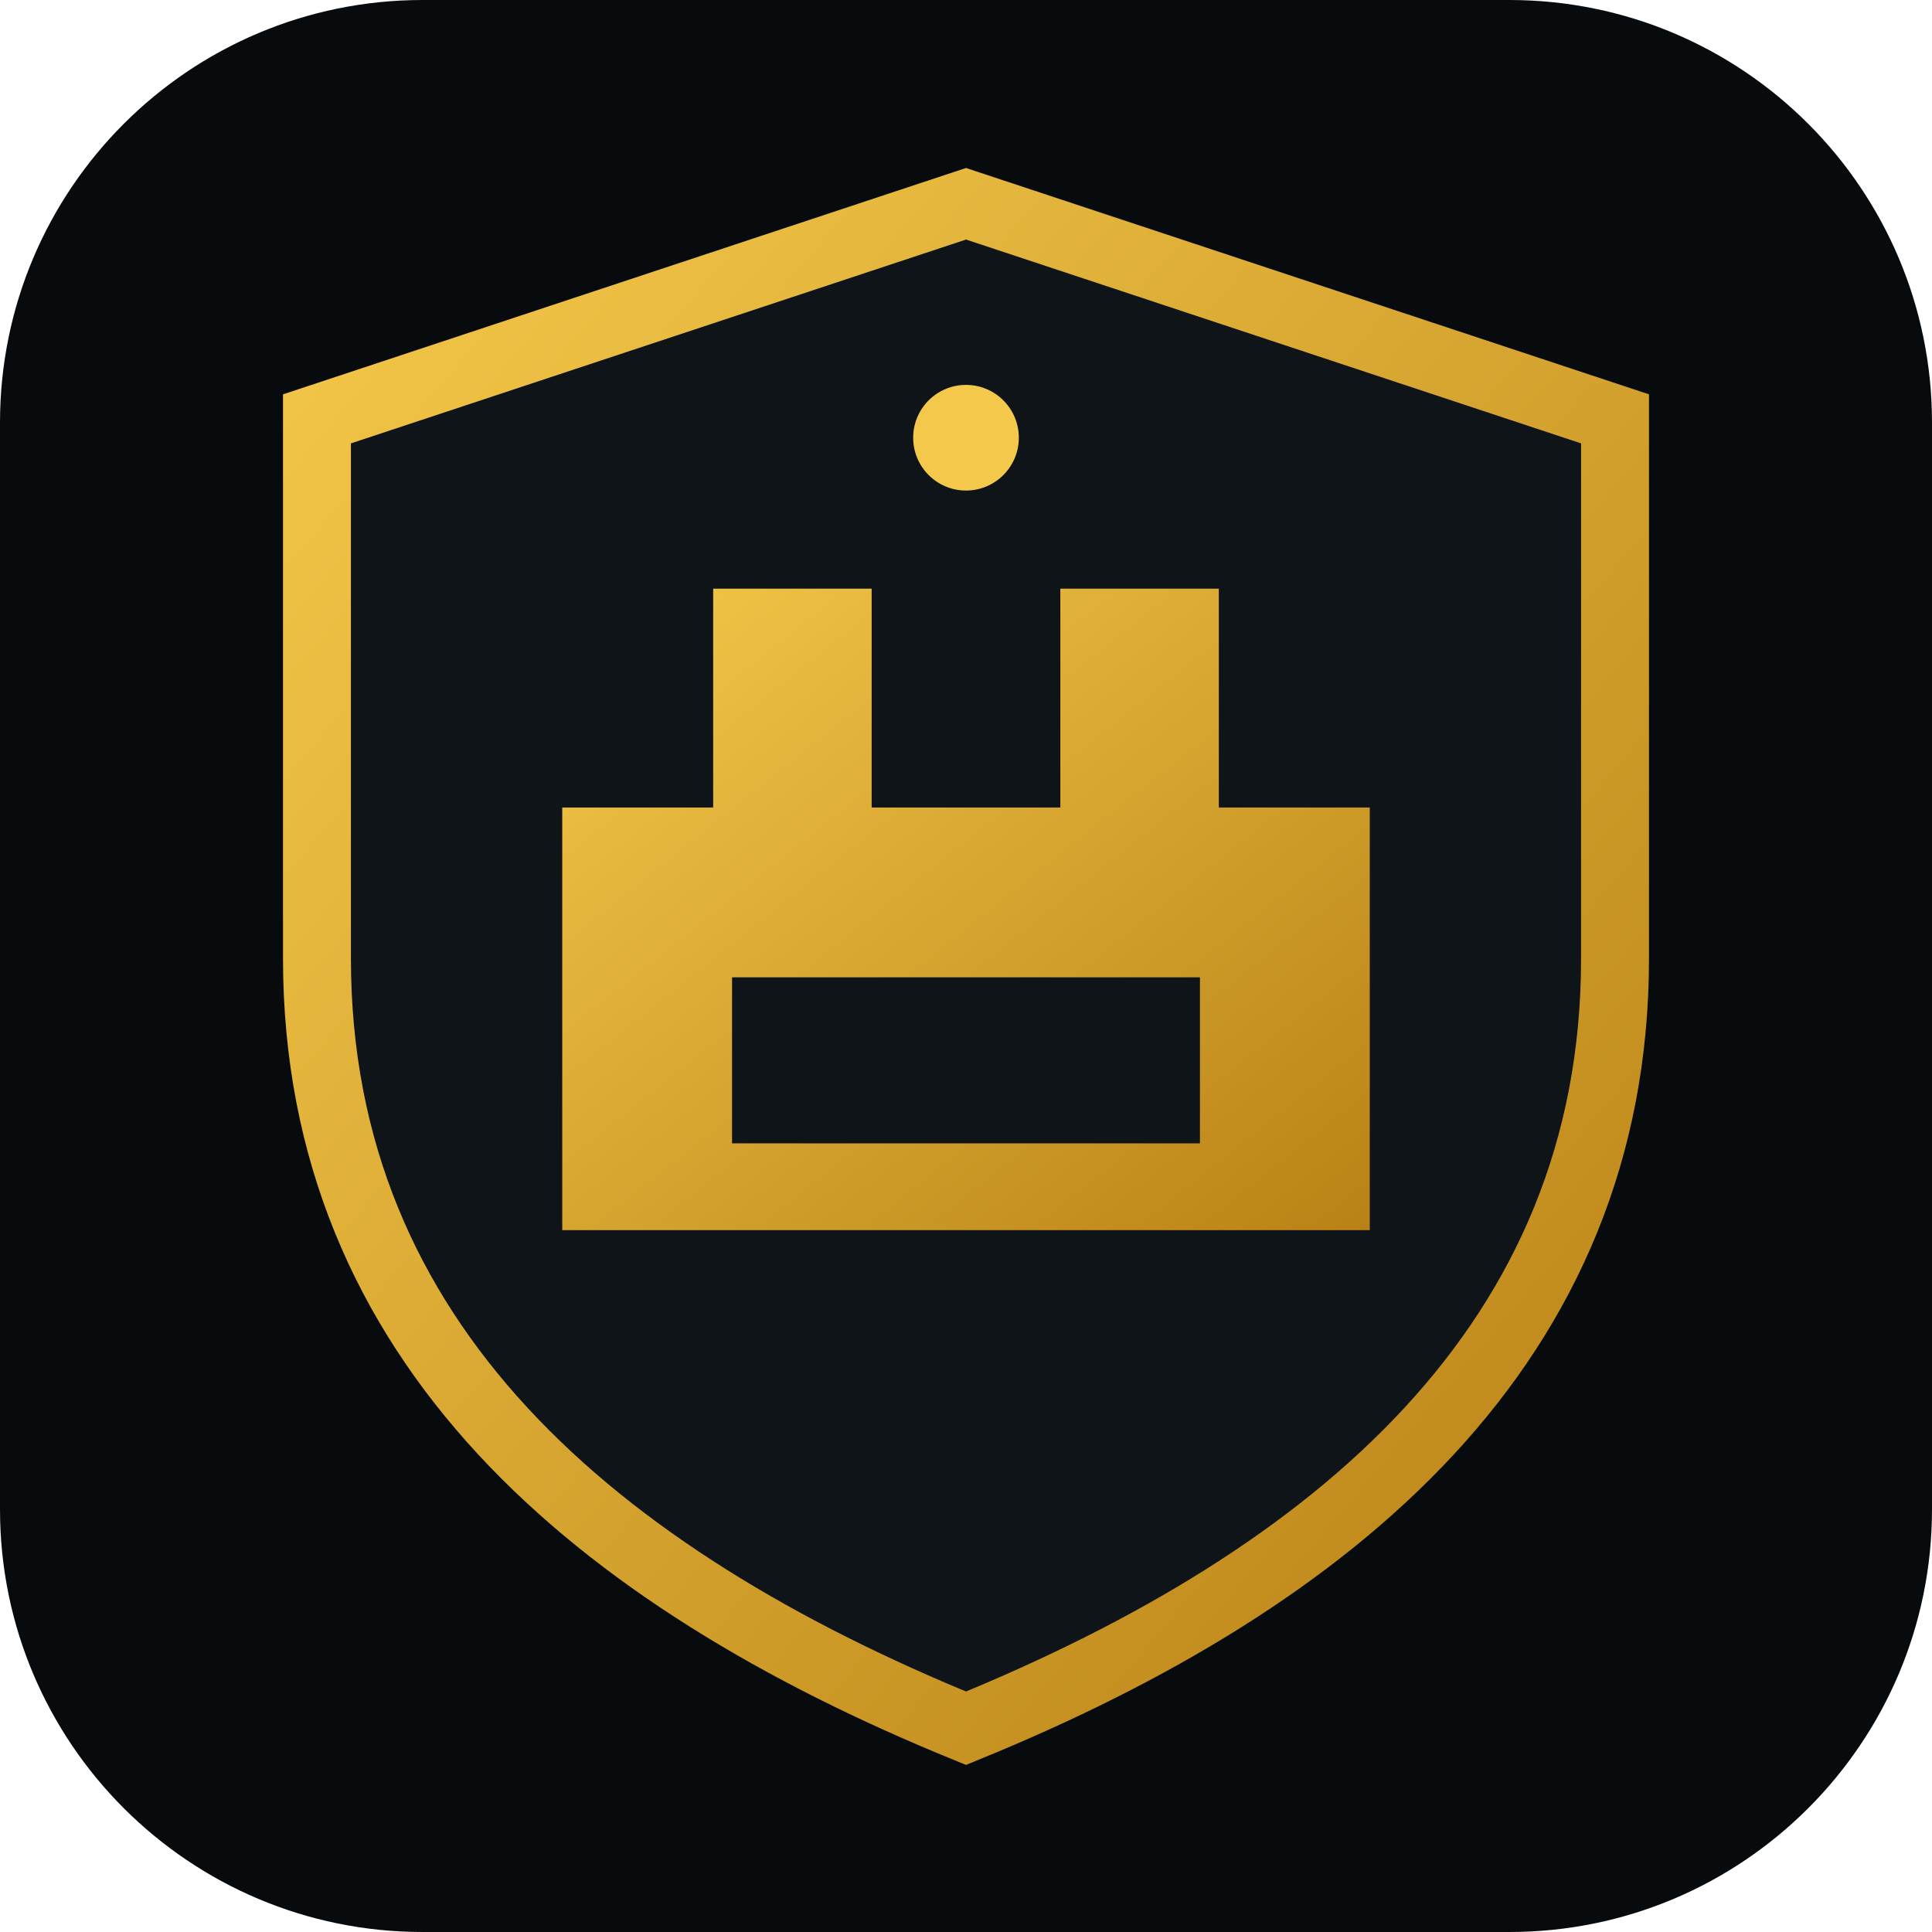
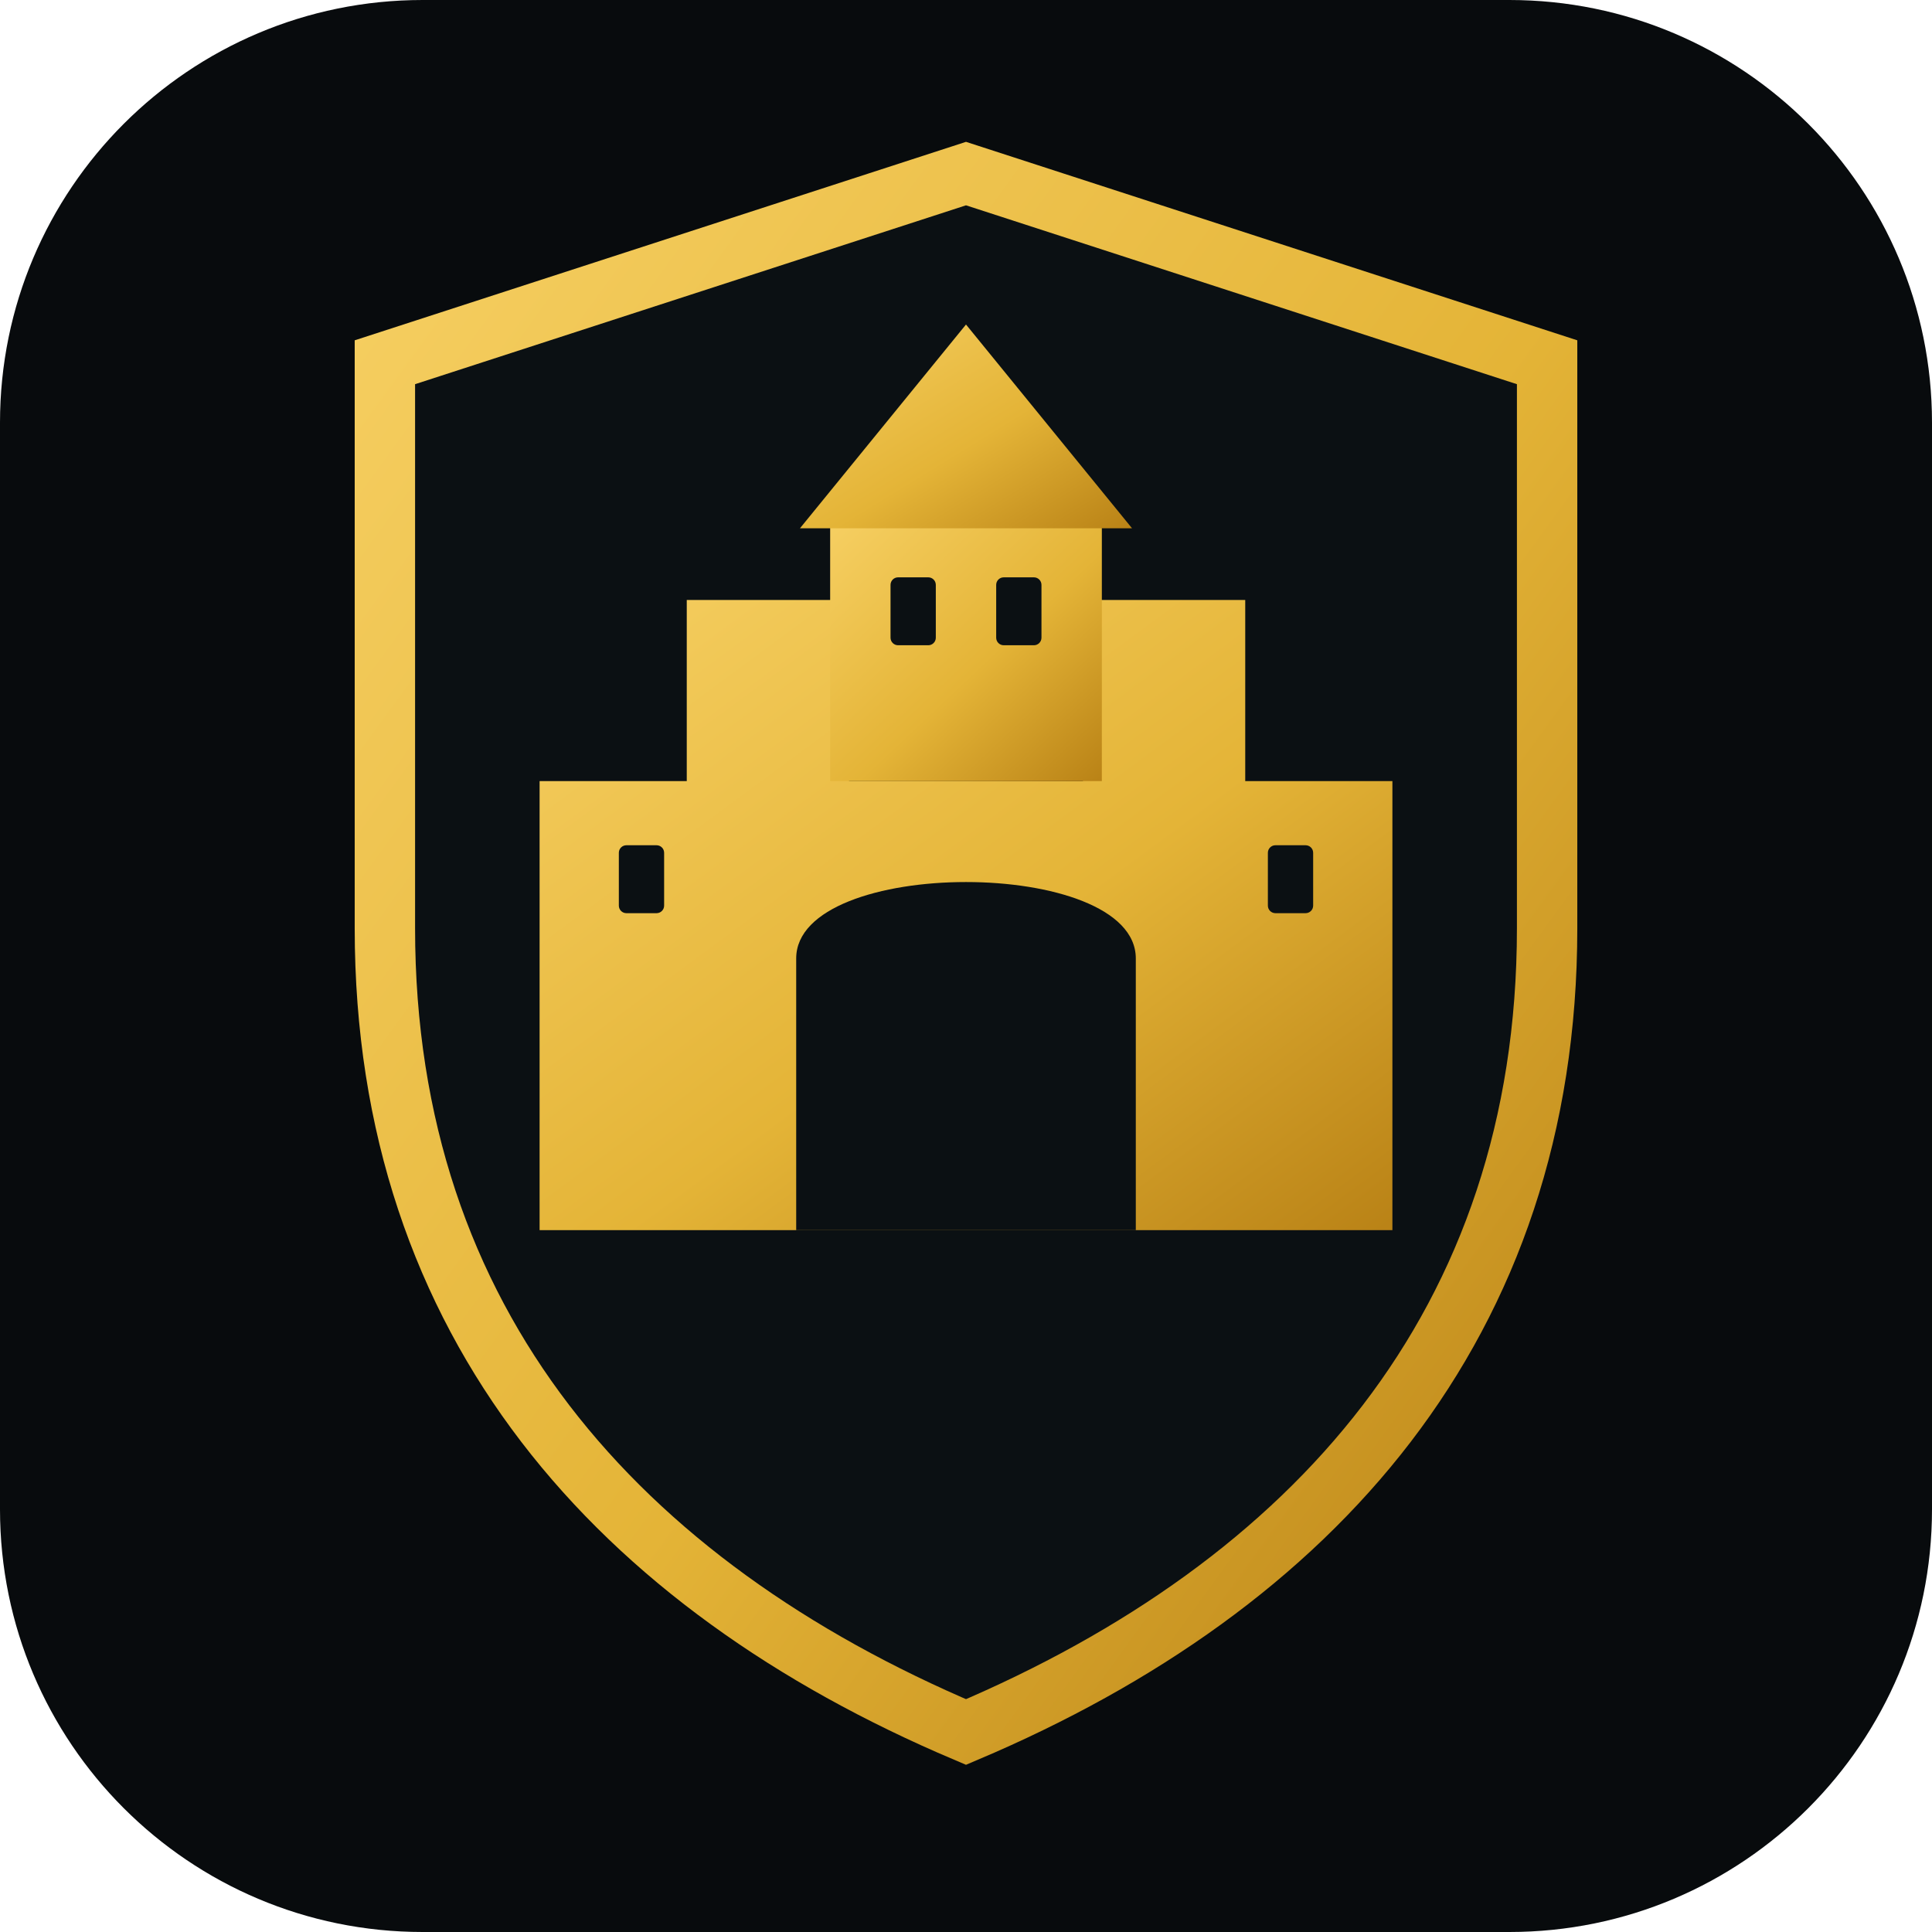
<svg xmlns="http://www.w3.org/2000/svg" viewBox="0 0 512 512">
  <defs>
-     <linearGradient id="g" x1="0" y1="0" x2="1" y2="1">
-       <stop stop-color="#f4c84a" />
+     <linearGradient id="gold" x1="0" y1="0" x2="1" y2="1">
+       <stop offset="0" stop-color="#f6cf62" />
+       <stop offset=".55" stop-color="#e4b437" />
      <stop offset="1" stop-color="#b98216" />
    </linearGradient>
  </defs>
  <rect width="512" height="512" rx="112" fill="#080b0d" />
-   <path d="M256 54 428 111v143c0 102-74 164-172 204-98-40-172-102-172-204V111L256 54Z" fill="#0e1418" stroke="url(#g)" stroke-width="18" />
-   <path d="M149 326V214h40v-58h42v58h50v-58h42v58h40v112H149Zm45-23h124v-44H194v44Z" fill="url(#g)" />
-   <circle cx="256" cy="116" r="14" fill="#f4c84a" />
+   <path d="M256 46 410 96v150c0 105-62 174-154 213-92-39-154-108-154-213V96L256 46Z" fill="#0b1013" stroke="url(#gold)" stroke-width="16" />
+   <path d="M143 326V207h39v-48h43v48h62v-48h43v48h39v119H143Z" fill="url(#gold)" />
+   <path d="M211 326v-72c0-27 90-27 90 0v72h-90Z" fill="#0b1013" />
+   <path d="M220 207V139h72v68h-72Z" fill="url(#gold)" />
+   <path d="M212 140 256 86l44 54h-88Z" fill="url(#gold)" />
+   <rect x="236" y="153" width="12" height="18" rx="2" fill="#0b1013" />
+   <rect x="264" y="153" width="12" height="18" rx="2" fill="#0b1013" />
+   <rect x="164" y="224" width="12" height="18" rx="2" fill="#0b1013" />
+   <rect x="336" y="224" width="12" height="18" rx="2" fill="#0b1013" />
</svg>
